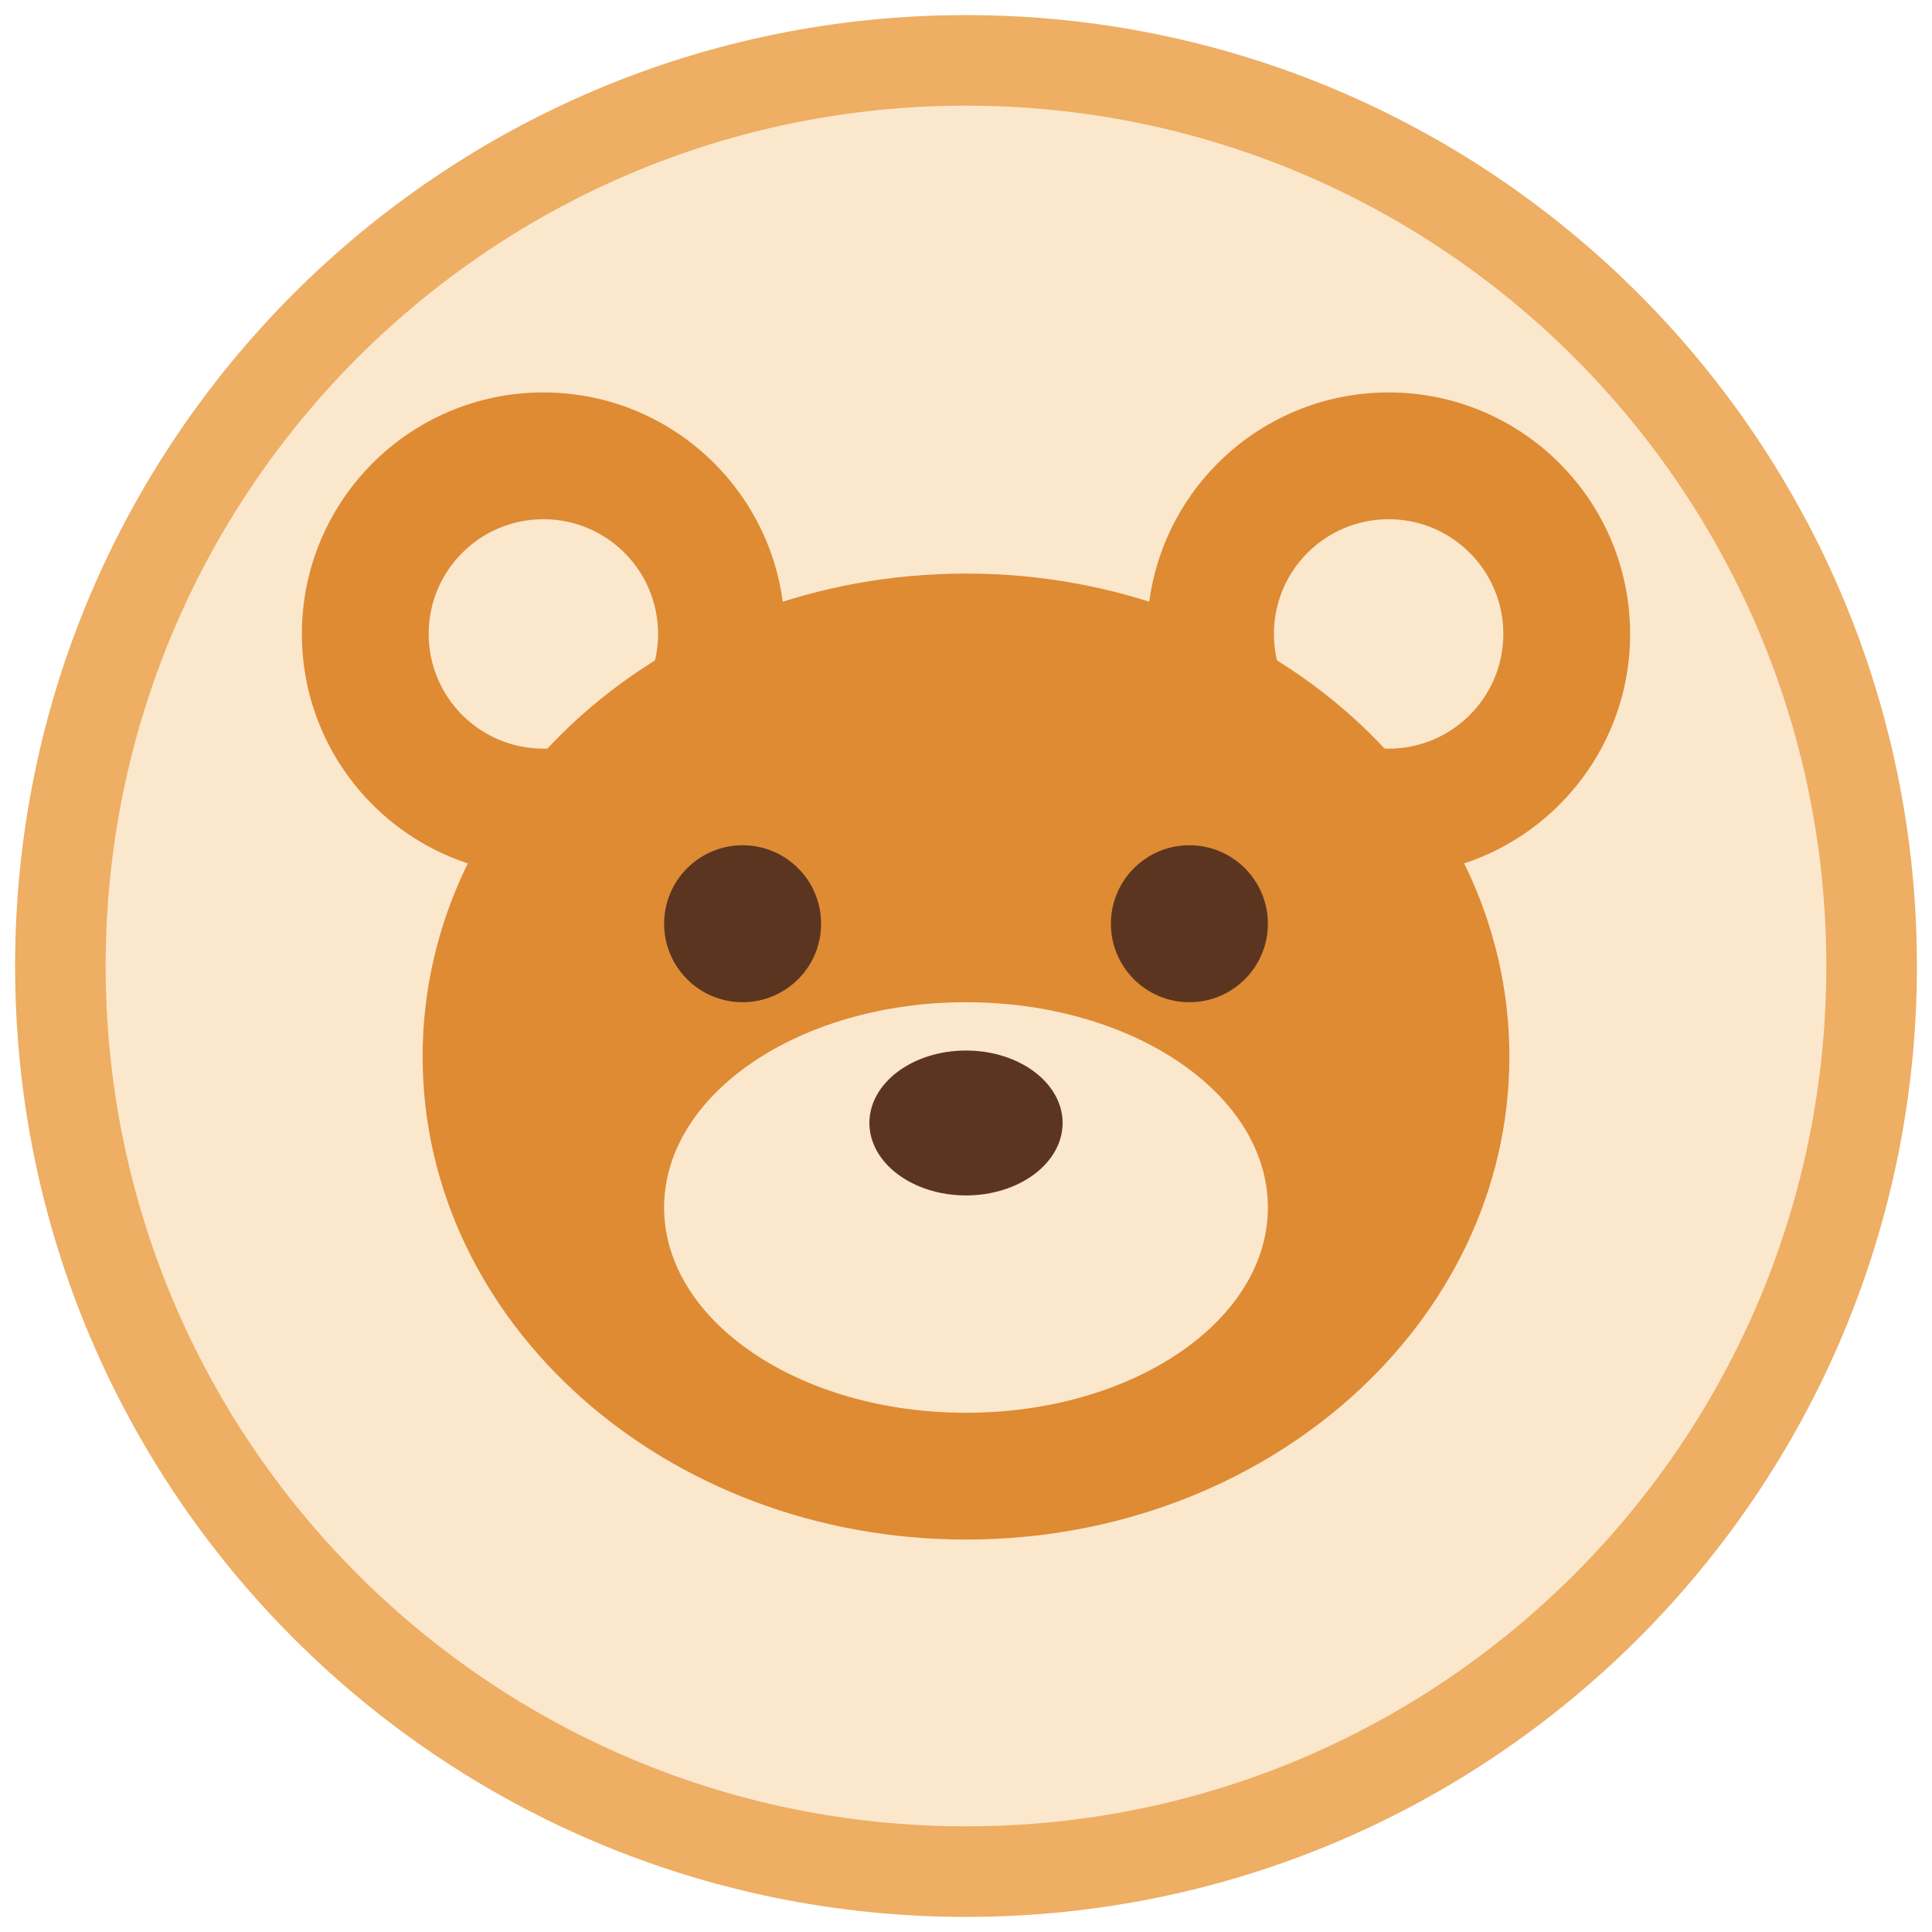
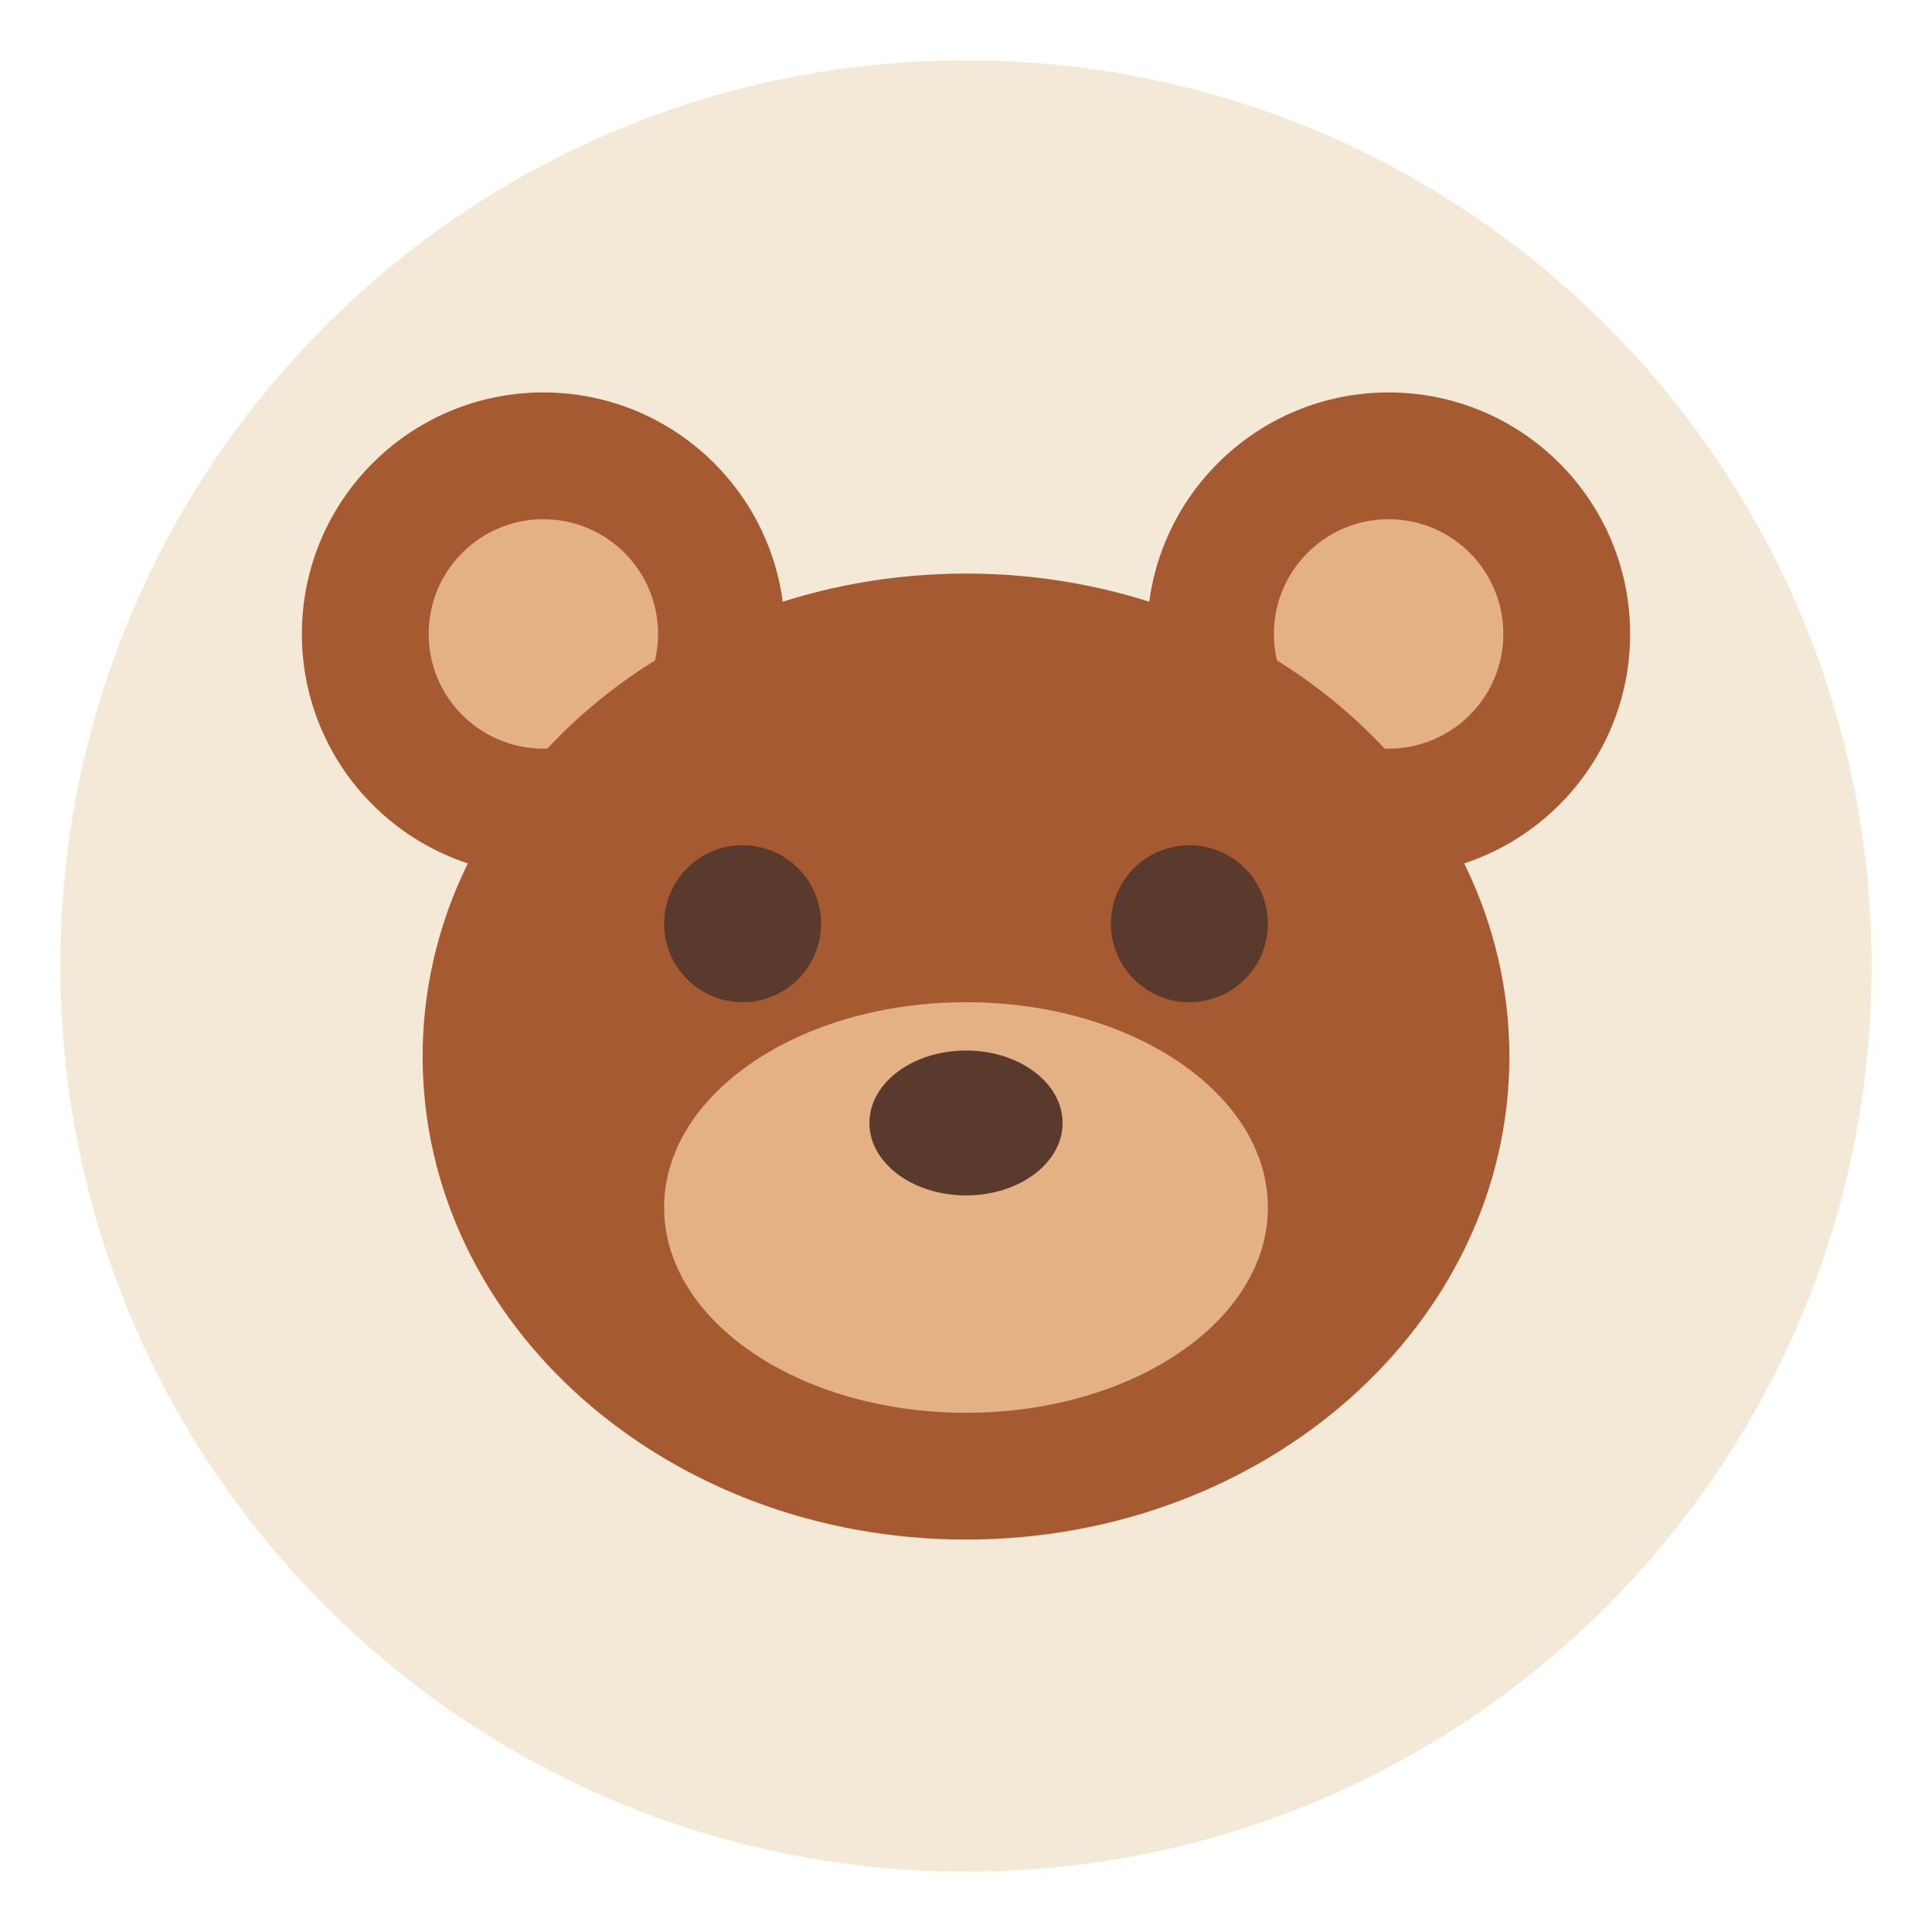
<svg xmlns="http://www.w3.org/2000/svg" viewBox="0 0 32 32" fill="none">
-   <circle cx="16" cy="16" r="15" fill="#fbe7cc" stroke="#eeae63" stroke-width="1.5" />
-   <circle cx="9" cy="10.5" r="4" fill="#de8b34" />
-   <circle cx="23" cy="10.5" r="4" fill="#de8b34" />
-   <circle cx="9" cy="10.5" r="1.9" fill="#fbe7cc" />
-   <circle cx="23" cy="10.5" r="1.9" fill="#fbe7cc" />
-   <ellipse cx="16" cy="17.5" rx="9" ry="8" fill="#de8b34" />
-   <ellipse cx="16" cy="20" rx="5" ry="3.4" fill="#fbe7cc" />
-   <ellipse cx="16" cy="18.6" rx="1.6" ry="1.2" fill="#5c3520" />
-   <circle cx="12.3" cy="15.3" r="1.3" fill="#5c3520" />
-   <circle cx="19.7" cy="15.3" r="1.3" fill="#5c3520" />
+   <circle cx="16" cy="16" r="15" fill="#f4e9d7" />
+   <circle cx="9" cy="10.5" r="4" fill="#a65a32" />
+   <circle cx="23" cy="10.5" r="4" fill="#a65a32" />
+   <circle cx="9" cy="10.5" r="1.9" fill="#e3b184" />
+   <circle cx="23" cy="10.5" r="1.9" fill="#e3b184" />
+   <ellipse cx="16" cy="17.5" rx="9" ry="8" fill="#a65a32" />
+   <ellipse cx="16" cy="20" rx="5" ry="3.4" fill="#e3b184" />
+   <ellipse cx="16" cy="18.6" rx="1.6" ry="1.2" fill="#5b3a2e" />
+   <circle cx="12.3" cy="15.3" r="1.3" fill="#5b3a2e" />
+   <circle cx="19.7" cy="15.3" r="1.3" fill="#5b3a2e" />
</svg>
